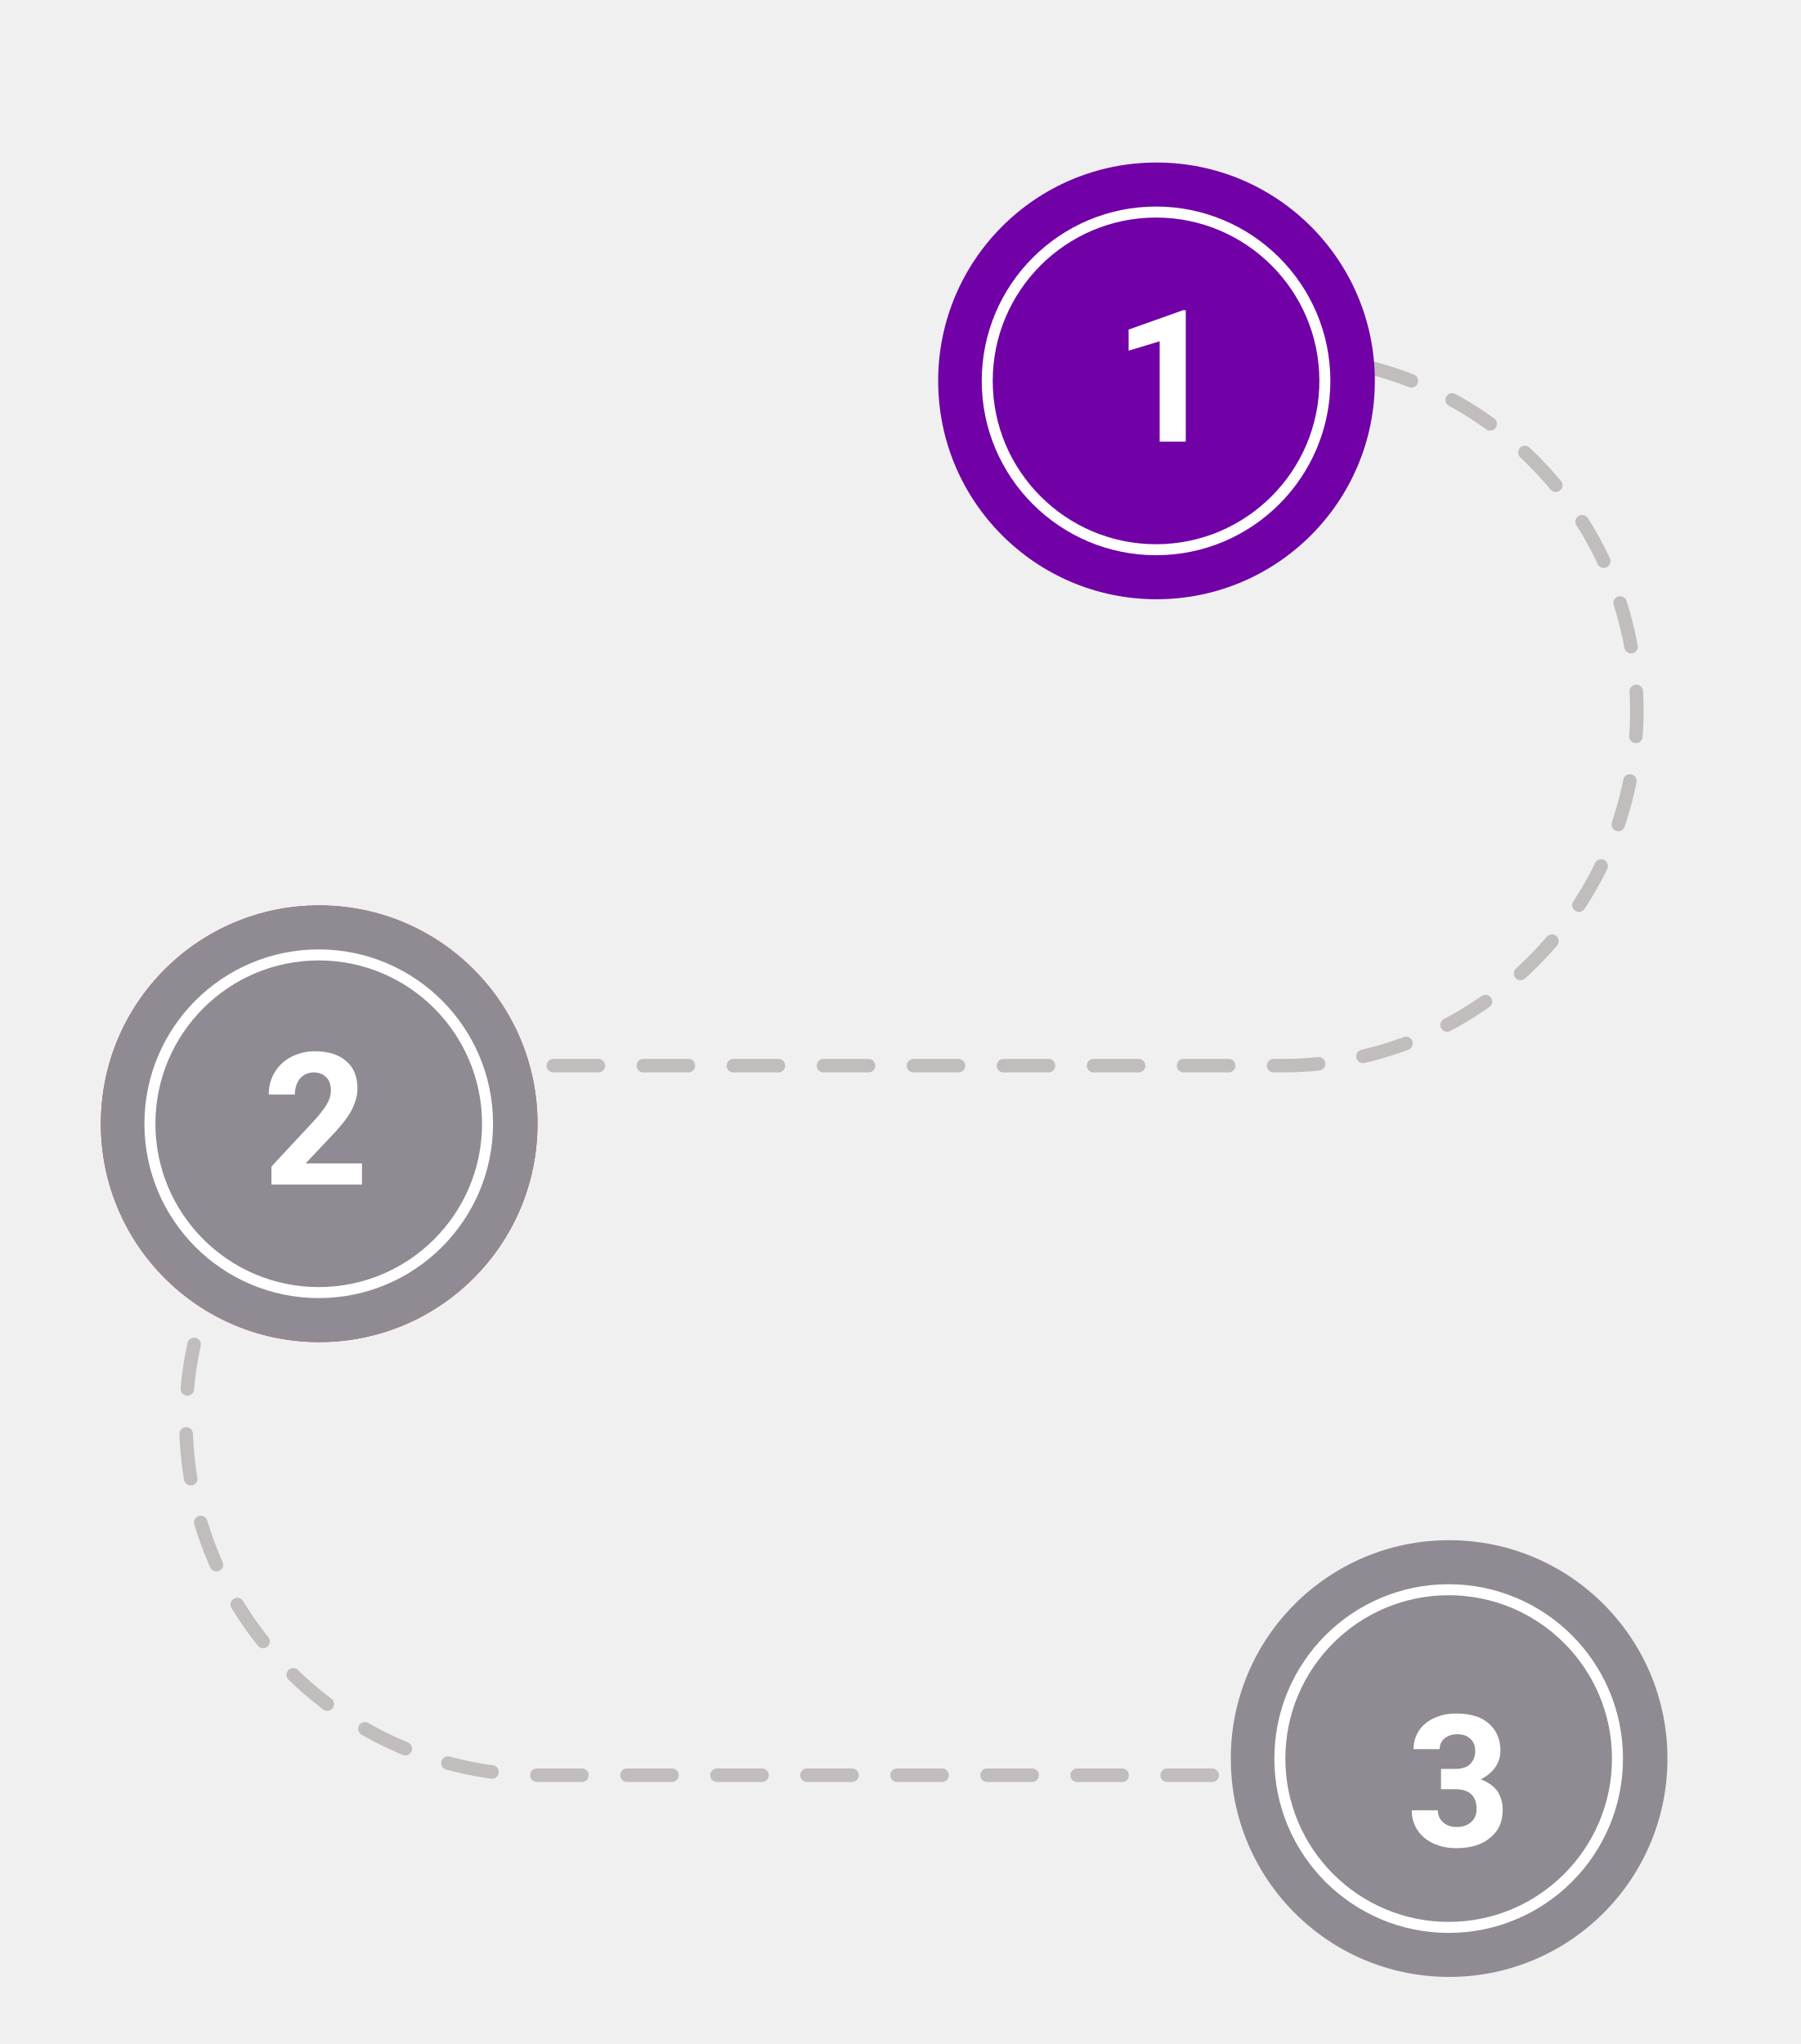
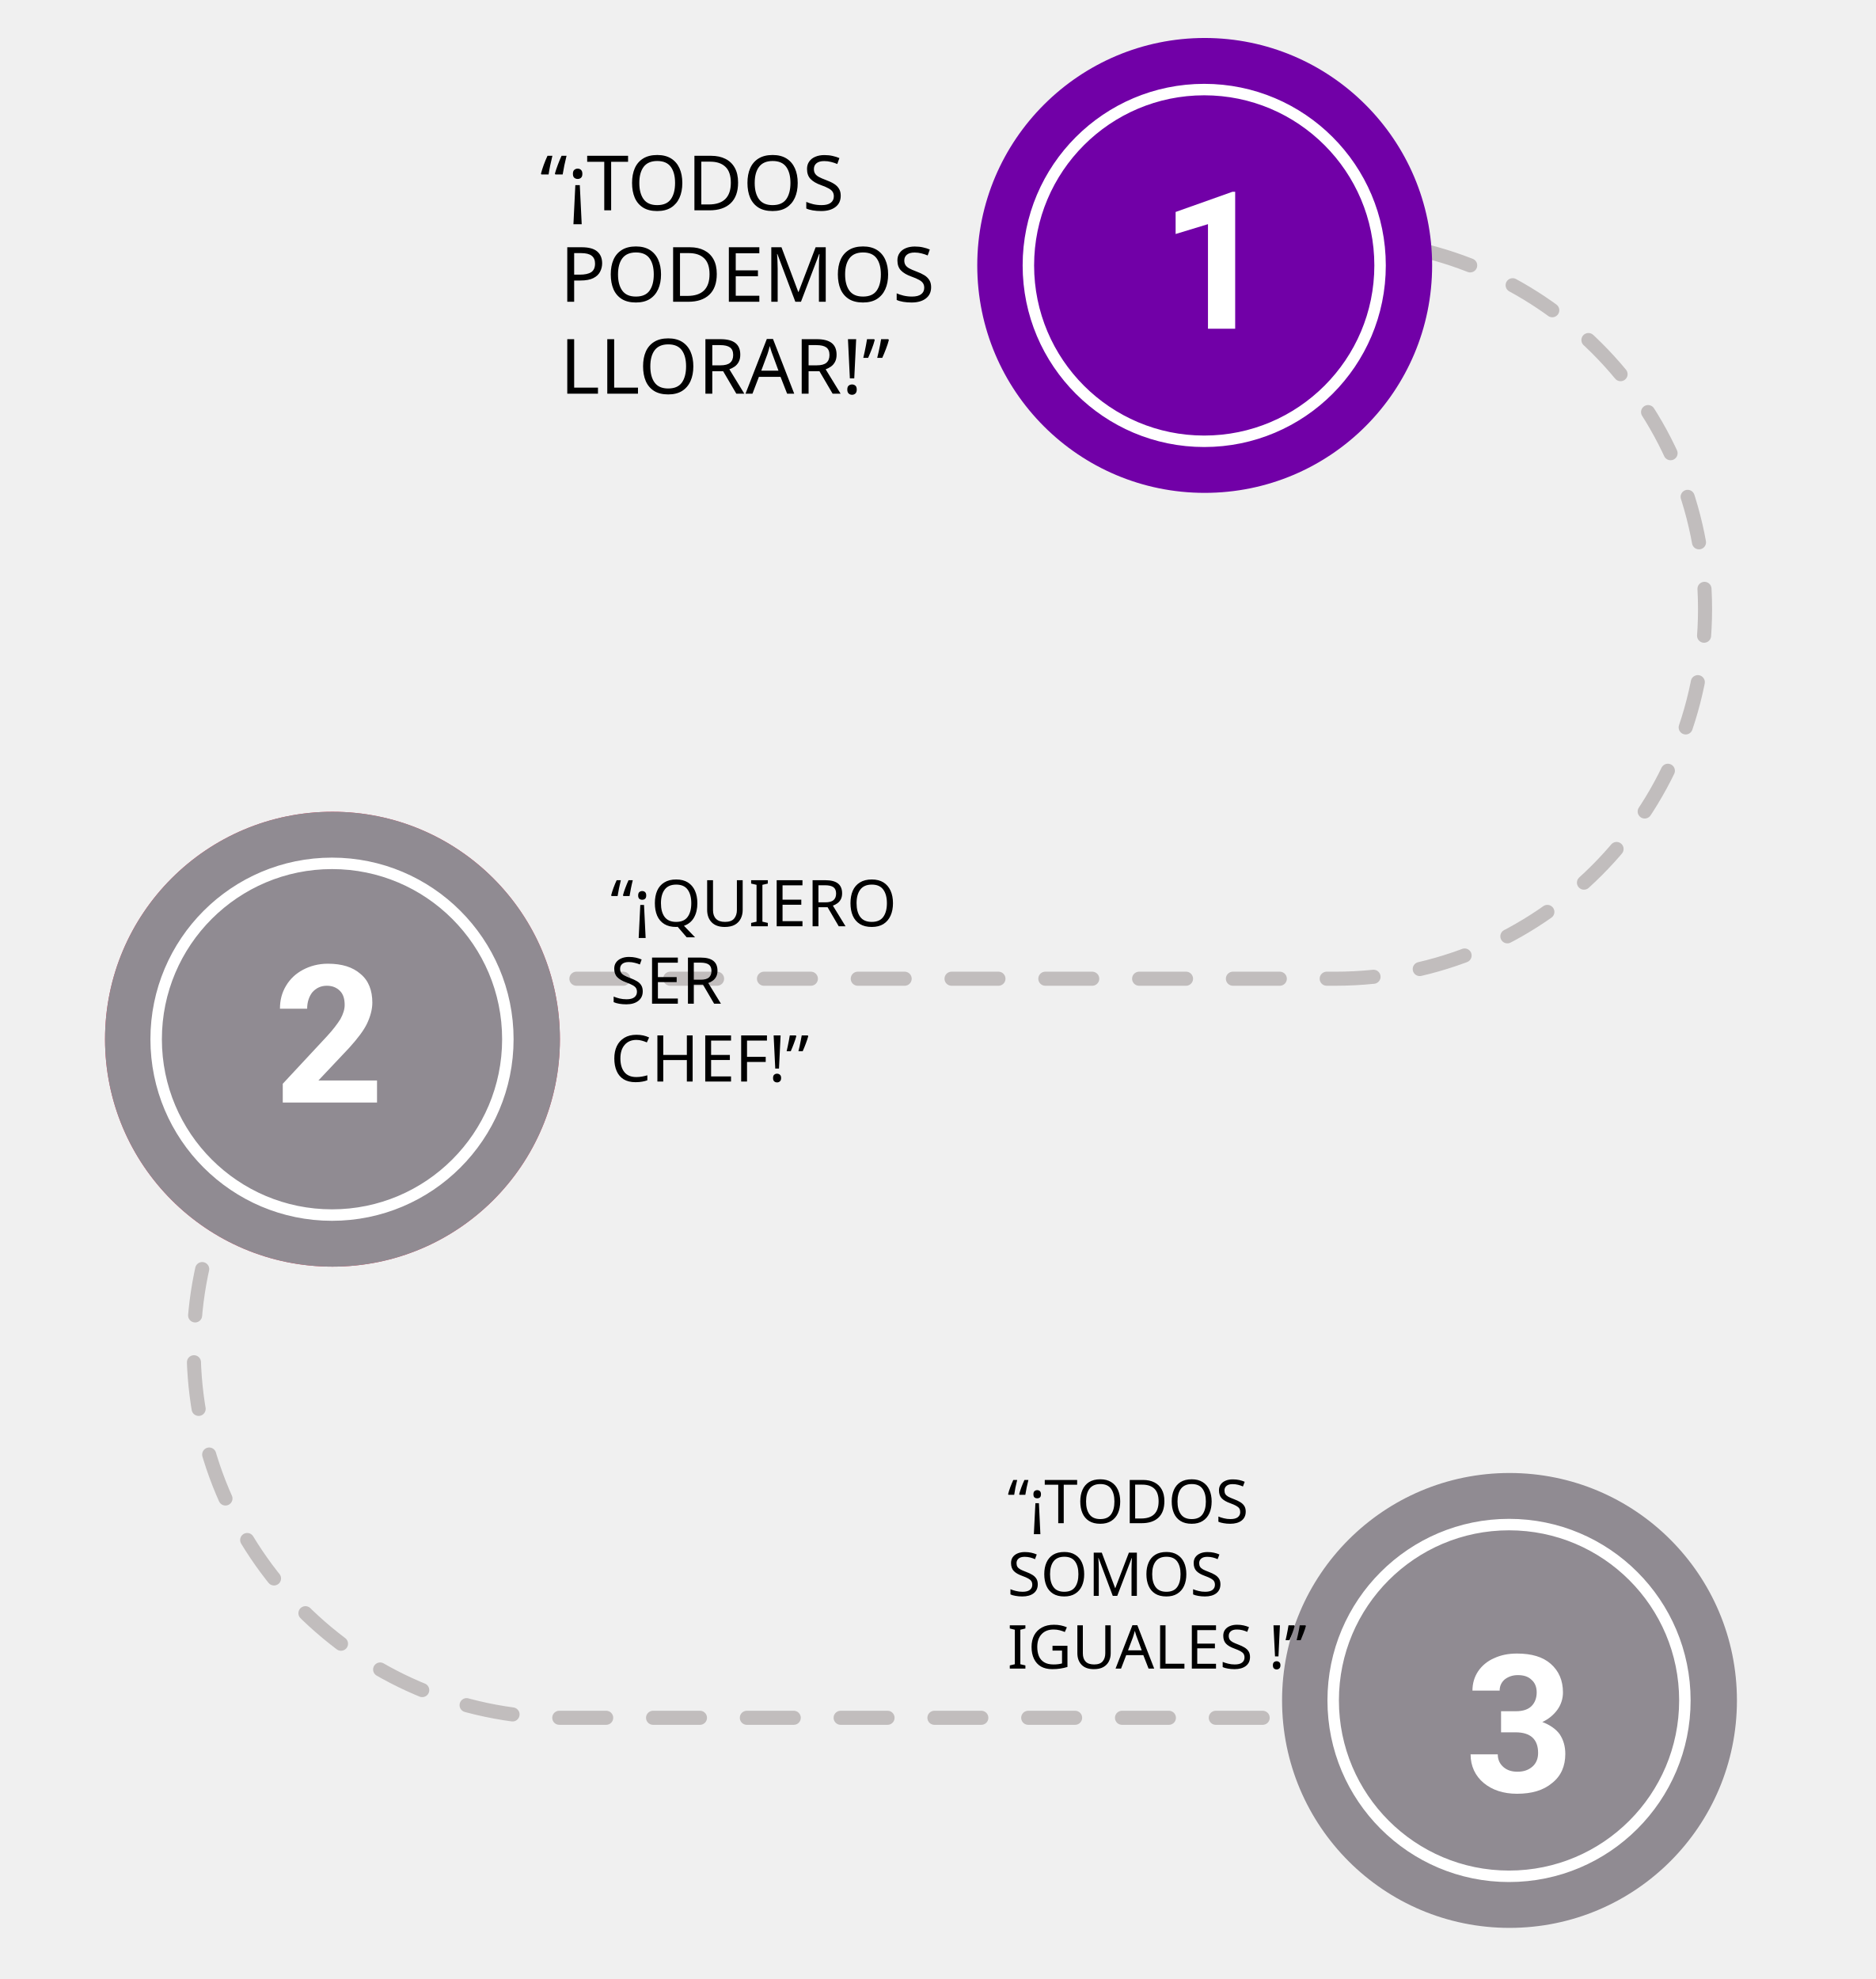
- <svg xmlns="http://www.w3.org/2000/svg" version="1.1" id="Capa_1" x="0px" y="0px" viewBox="0 0 400 454" style="enable-background:new 0 0 400 454;" xml:space="preserve">
+ <svg xmlns="http://www.w3.org/2000/svg" version="1.1" id="Capa_1" x="0px" y="0px" viewBox="0 0 400 422" style="enable-background:new 0 0 400 422;" xml:space="preserve">
  <style type="text/css">
	.st0{fill:none;stroke:#C1BDBD;stroke-width:3;stroke-linecap:round;stroke-dasharray:10,10;}
	.st1{fill:#7100A7;}
	.st2{fill:#FFFFFF;}
	.st3{fill:none;stroke:#FFFFFF;stroke-width:2.444;}
	.st4{fill:#EC3E5E;}
	.st5{fill:#908B92;}
+ 	.st6{font-family:'MyriadPro-Regular';}
+ 	.st7{font-size:16.284px;}
+ 	.st8{font-size:13.771px;}
+ 	.st9{font-size:12.905px;}
</style>
-   <path class="st0" d="M284.2,79.1c44.2,0,79.4,35.3,79.4,78.8c0,43.5-35.3,78.8-78.8,78.8H119.2h0.2c-43.2,0.4-78.1,35.5-78.1,78.8  c0,43.3,34.9,78.5,78.1,78.8h165.4l-0.4,0c44.2,0,43.9,0,43.9,0" />
-   <path class="st1" d="M256.9,133.1c26.8,0,48.5-21.7,48.5-48.5s-21.7-48.5-48.5-48.5s-48.5,21.7-48.5,48.5S230.1,133.1,256.9,133.1z" />
-   <path class="st2" d="M263.4,98.1h-5.8V75.8l-6.9,2.1v-4.7l12.1-4.3h0.6V98.1z" />
-   <path class="st3" d="M294.3,84.6c0,20.7-16.8,37.5-37.5,37.5s-37.5-16.8-37.5-37.5s16.8-37.5,37.5-37.5S294.3,63.9,294.3,84.6z" />
-   <path class="st4" d="M70.9,298.1c26.8,0,48.5-21.7,48.5-48.5s-21.7-48.5-48.5-48.5s-48.5,21.7-48.5,48.5S44.1,298.1,70.9,298.1z" />
-   <path class="st3" d="M108.3,249.6c0,20.7-16.8,37.5-37.5,37.5c-20.7,0-37.5-16.8-37.5-37.5s16.8-37.5,37.5-37.5  C91.5,212.1,108.3,228.9,108.3,249.6z" />
-   <path class="st5" d="M70.9,298.1c26.8,0,48.5-21.7,48.5-48.5s-21.7-48.5-48.5-48.5s-48.5,21.7-48.5,48.5S44.1,298.1,70.9,298.1z" />
-   <path class="st3" d="M108.3,249.6c0,20.7-16.8,37.5-37.5,37.5c-20.7,0-37.5-16.8-37.5-37.5s16.8-37.5,37.5-37.5  C91.5,212.1,108.3,228.9,108.3,249.6z" />
-   <path class="st2" d="M80.3,263.1h-20v-4l9.4-10.1c1.3-1.4,2.2-2.6,2.9-3.7c0.6-1.1,0.9-2.1,0.9-3c0-1.3-0.3-2.3-1-3  c-0.7-0.7-1.6-1.1-2.8-1.1c-1.3,0-2.3,0.5-3.1,1.4c-0.7,0.9-1.1,2.1-1.1,3.5h-5.8c0-1.8,0.4-3.4,1.3-4.9c0.9-1.5,2.1-2.6,3.6-3.4  c1.5-0.8,3.3-1.3,5.3-1.3c3,0,5.3,0.7,7,2.2c1.7,1.4,2.5,3.5,2.5,6.1c0,1.4-0.4,2.9-1.1,4.4c-0.7,1.5-2,3.2-3.8,5.2l-6.6,7h12.5  V263.1z" />
-   <path class="st5" d="M321.9,439.1c26.8,0,48.5-21.7,48.5-48.5s-21.7-48.5-48.5-48.5s-48.5,21.7-48.5,48.5S295.1,439.1,321.9,439.1z" />
-   <path class="st2" d="M320.2,392.9h3.1c1.5,0,2.6-0.4,3.3-1.1c0.7-0.7,1.1-1.7,1.1-2.9c0-1.2-0.4-2.1-1.1-2.7c-0.7-0.7-1.7-1-2.9-1  c-1.1,0-2,0.3-2.8,0.9c-0.7,0.6-1.1,1.4-1.1,2.4H314c0-1.5,0.4-2.9,1.2-4.1c0.8-1.2,2-2.2,3.4-2.8c1.5-0.7,3.1-1,4.9-1  c3.1,0,5.5,0.7,7.2,2.2c1.7,1.5,2.6,3.5,2.6,6.1c0,1.3-0.4,2.6-1.2,3.7c-0.8,1.1-1.9,2-3.2,2.6c1.6,0.6,2.9,1.5,3.7,2.6  c0.8,1.2,1.2,2.6,1.2,4.2c0,2.6-0.9,4.7-2.8,6.2c-1.9,1.6-4.4,2.3-7.5,2.3c-2.9,0-5.3-0.8-7.1-2.3c-1.8-1.5-2.8-3.6-2.8-6.1h5.8  c0,1.1,0.4,2,1.2,2.7c0.8,0.7,1.8,1,3,1c1.4,0,2.4-0.4,3.2-1.1c0.8-0.7,1.2-1.7,1.2-2.9c0-2.9-1.6-4.4-4.8-4.4h-3.1V392.9z" />
-   <path class="st3" d="M359.3,390.6c0,20.7-16.8,37.5-37.5,37.5s-37.5-16.8-37.5-37.5s16.8-37.5,37.5-37.5S359.3,369.9,359.3,390.6z" />
+   <path class="st0" d="M284.2,51.1c44.2,0,79.4,35.3,79.4,78.8c0,43.5-35.3,78.8-78.8,78.8H119.2h0.2c-43.2,0.4-78.1,35.5-78.1,78.8  c0,43.3,34.9,78.5,78.1,78.8h165.4l-0.4,0c44.2,0,43.9,0,43.9,0" />
+   <path class="st1" d="M256.9,105.1c26.8,0,48.5-21.7,48.5-48.5S283.6,8.1,256.9,8.1s-48.5,21.7-48.5,48.5S230.1,105.1,256.9,105.1z" />
+   <path class="st2" d="M263.4,70.1h-5.8V47.8l-6.9,2.1v-4.7l12.1-4.3h0.6V70.1z" />
+   <path class="st3" d="M294.3,56.6c0,20.7-16.8,37.5-37.5,37.5s-37.5-16.8-37.5-37.5s16.8-37.5,37.5-37.5S294.3,35.9,294.3,56.6z" />
+   <path class="st4" d="M70.9,270.1c26.8,0,48.5-21.7,48.5-48.5s-21.7-48.5-48.5-48.5s-48.5,21.7-48.5,48.5S44.1,270.1,70.9,270.1z" />
+   <path class="st3" d="M108.3,221.6c0,20.7-16.8,37.5-37.5,37.5c-20.7,0-37.5-16.8-37.5-37.5s16.8-37.5,37.5-37.5  C91.5,184.1,108.3,200.9,108.3,221.6z" />
+   <path class="st5" d="M70.9,270.1c26.8,0,48.5-21.7,48.5-48.5s-21.7-48.5-48.5-48.5s-48.5,21.7-48.5,48.5S44.1,270.1,70.9,270.1z" />
+   <path class="st3" d="M108.3,221.6c0,20.7-16.8,37.5-37.5,37.5c-20.7,0-37.5-16.8-37.5-37.5s16.8-37.5,37.5-37.5  C91.5,184.1,108.3,200.9,108.3,221.6z" />
+   <path class="st2" d="M80.3,235.1h-20v-4l9.4-10.1c1.3-1.4,2.2-2.6,2.9-3.7c0.6-1.1,0.9-2.1,0.9-3c0-1.3-0.3-2.3-1-3  c-0.7-0.7-1.6-1.1-2.8-1.1c-1.3,0-2.3,0.5-3.1,1.4c-0.7,0.9-1.1,2.1-1.1,3.5h-5.8c0-1.8,0.4-3.4,1.3-4.9c0.9-1.5,2.1-2.6,3.6-3.4  c1.5-0.8,3.3-1.3,5.3-1.3c3,0,5.3,0.7,7,2.2c1.7,1.4,2.5,3.5,2.5,6.1c0,1.4-0.4,2.9-1.1,4.4c-0.7,1.5-2,3.2-3.8,5.2l-6.6,7h12.5  V235.1z" />
+   <path class="st5" d="M321.9,411.1c26.8,0,48.5-21.7,48.5-48.5s-21.7-48.5-48.5-48.5s-48.5,21.7-48.5,48.5S295.1,411.1,321.9,411.1z" />
+   <path class="st2" d="M320.2,364.9h3.1c1.5,0,2.6-0.4,3.3-1.1c0.7-0.7,1.1-1.7,1.1-2.9c0-1.2-0.4-2.1-1.1-2.7c-0.7-0.7-1.7-1-2.9-1  c-1.1,0-2,0.3-2.8,0.9c-0.7,0.6-1.1,1.4-1.1,2.4H314c0-1.5,0.4-2.9,1.2-4.1c0.8-1.2,2-2.2,3.4-2.8c1.5-0.7,3.1-1,4.9-1  c3.1,0,5.5,0.7,7.2,2.2c1.7,1.5,2.6,3.5,2.6,6.1c0,1.3-0.4,2.6-1.2,3.7c-0.8,1.1-1.9,2-3.2,2.6c1.6,0.6,2.9,1.5,3.7,2.6  c0.8,1.2,1.2,2.6,1.2,4.2c0,2.6-0.9,4.7-2.8,6.2c-1.9,1.6-4.4,2.3-7.5,2.3c-2.9,0-5.3-0.8-7.1-2.3c-1.8-1.5-2.8-3.6-2.8-6.1h5.8  c0,1.1,0.4,2,1.2,2.7c0.8,0.7,1.8,1,3,1c1.4,0,2.4-0.4,3.2-1.1c0.8-0.7,1.2-1.7,1.2-2.9c0-2.9-1.6-4.4-4.8-4.4h-3.1V364.9z" />
+   <path class="st3" d="M359.3,362.6c0,20.7-16.8,37.5-37.5,37.5s-37.5-16.8-37.5-37.5s16.8-37.5,37.5-37.5S359.3,341.9,359.3,362.6z" />
+   <text transform="matrix(1 0 0 1 115.1582 44.8486)">
+     <tspan x="0" y="0" class="st6 st7">“¡TODOS</tspan>
+     <tspan x="0" y="19.5" class="st6 st7"> PODEMOS</tspan>
+     <tspan x="0" y="39.1" class="st6 st7"> LLORAR!”</tspan>
+   </text>
+   <text transform="matrix(1 0 0 1 130.1582 197.522)">
+     <tspan x="0" y="0" class="st6 st8">“¡QUIERO </tspan>
+     <tspan x="0" y="16.5" class="st6 st8">SER</tspan>
+     <tspan x="0" y="33.1" class="st6 st8">CHEF!”</tspan>
+   </text>
+   <text transform="matrix(1 0 0 1 214.8213 324.8027)">
+     <tspan x="0" y="0" class="st6 st9">“¡TODOS</tspan>
+     <tspan x="0" y="15.5" class="st6 st9">SOMOS</tspan>
+     <tspan x="0" y="31" class="st6 st9">IGUALES !”</tspan>
+   </text>
</svg>
